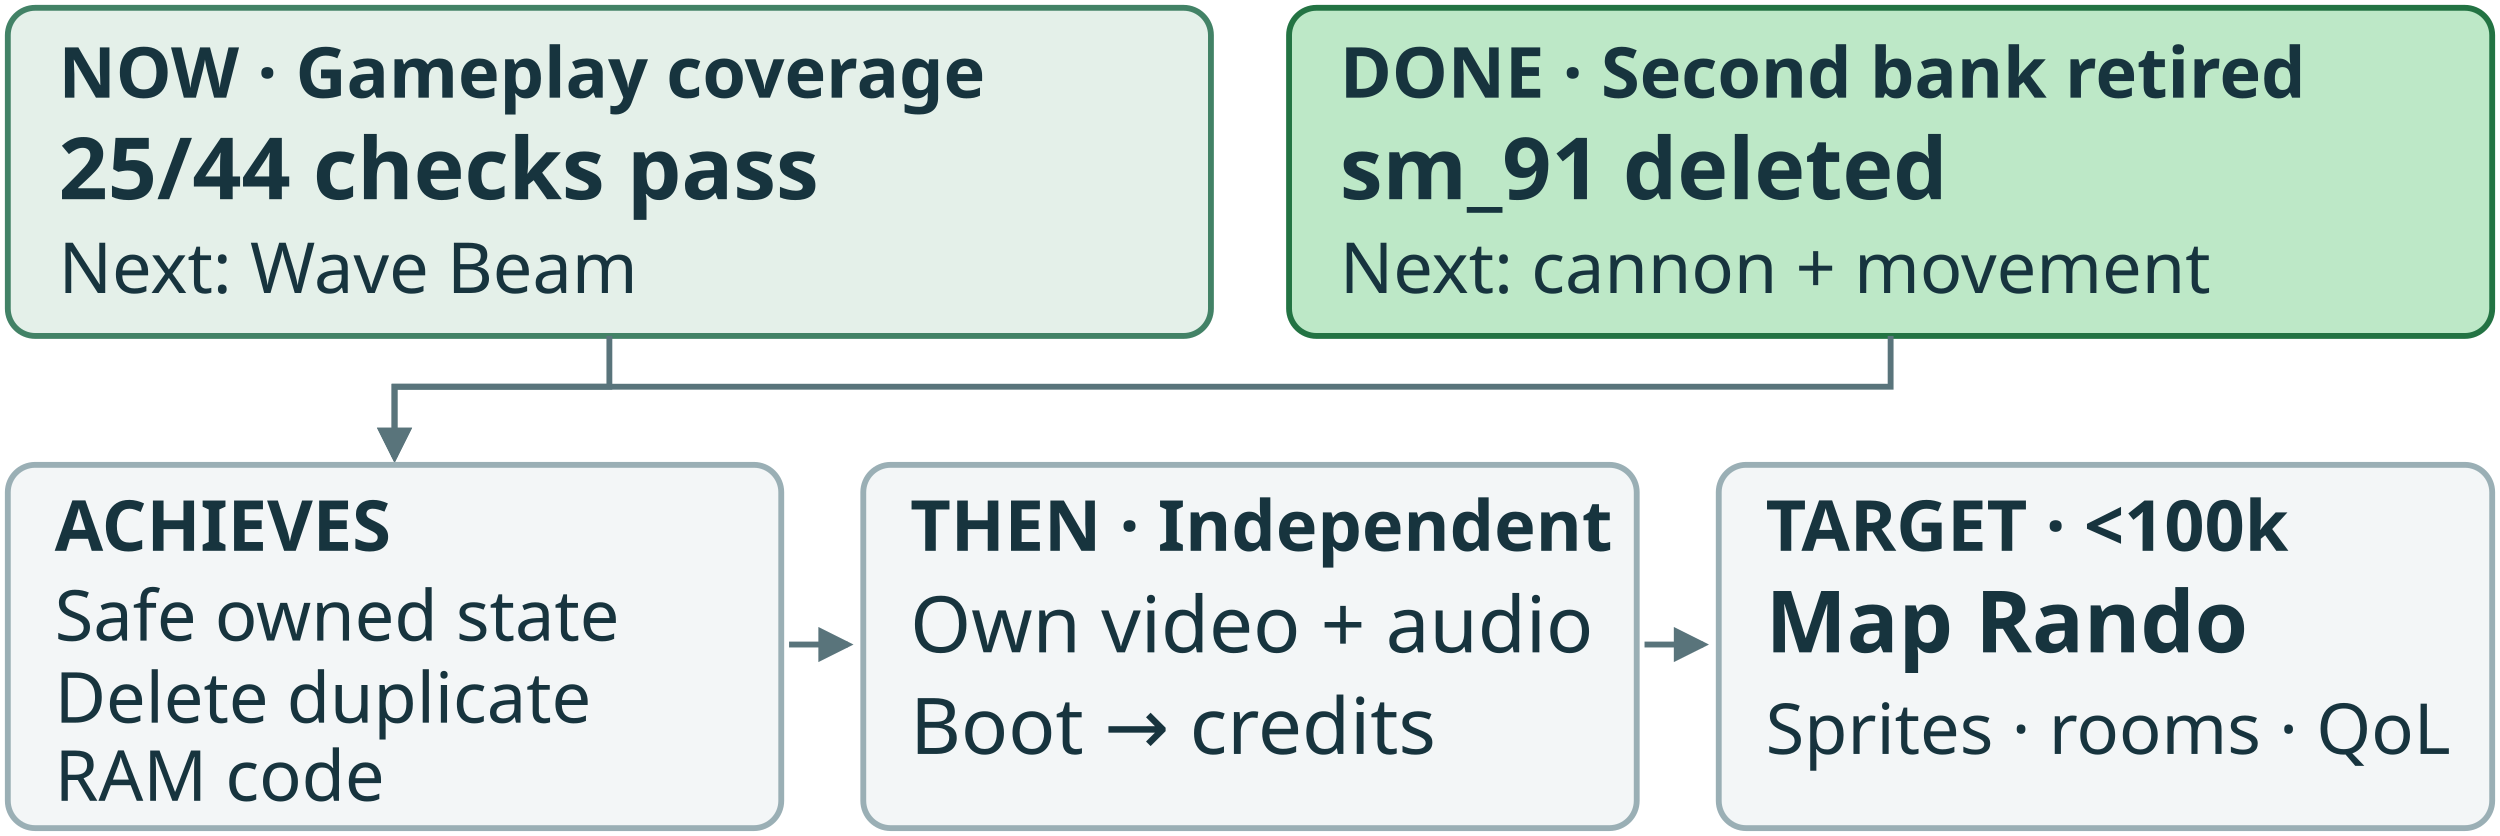
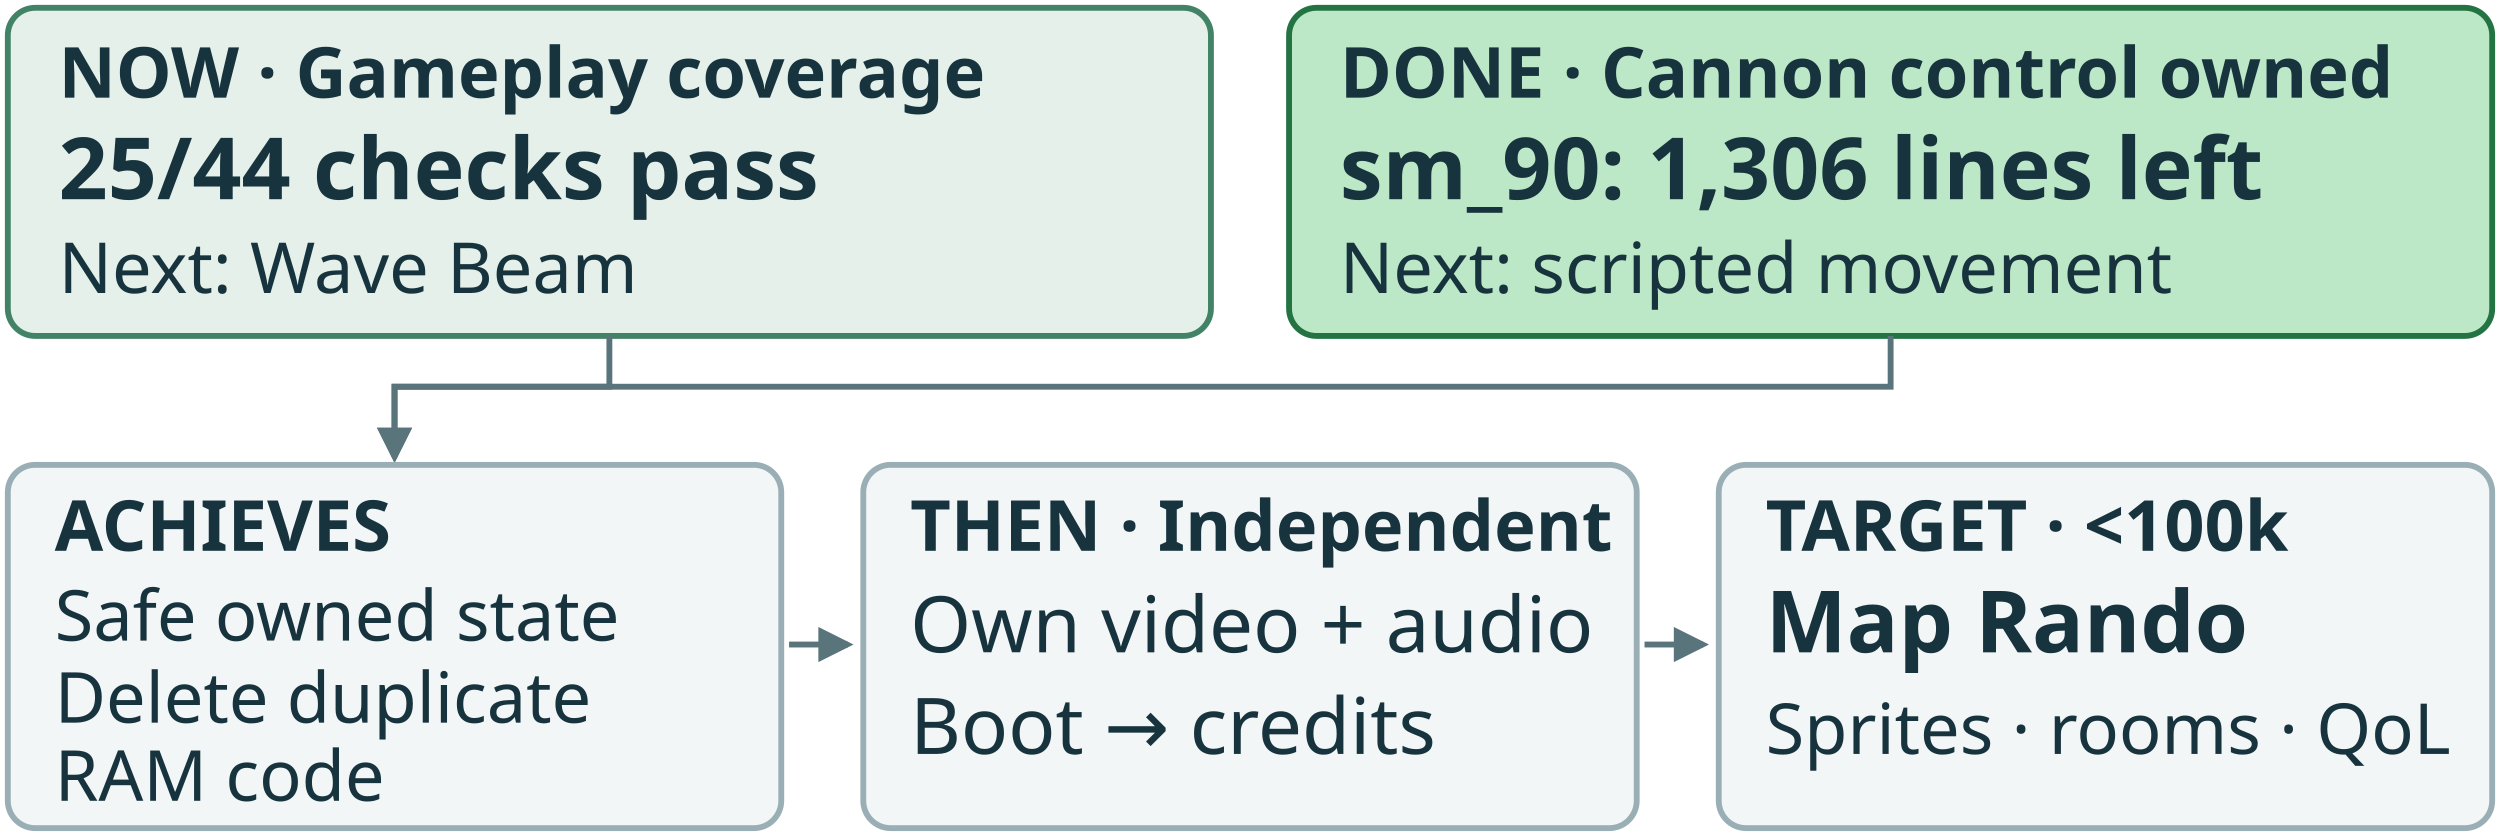
<svg xmlns="http://www.w3.org/2000/svg" width="640" height="214" viewBox="0 0 640 214" role="img" aria-labelledby="title description">
  <defs>
    <marker id="arrow" markerWidth="6" markerHeight="6" refX="5" refY="3" orient="auto">
      <path d="M0 0L6 3L0 6" fill="#59747b" />
    </marker>
  </defs>
  <style>text{font-family:system-ui,Segoe UI,sans-serif;fill:#17343e} .tag{font-size:18px;font-weight:650}.name{font-size:22px;font-weight:650}.note{font-size:20px}.small{font-size:18px}.now{fill:#e4f0e9;stroke:#428266}.done{fill:#bde8c7;stroke:#237343}.later{fill:#f3f6f7;stroke:#9aafb5}rect{stroke-width:1.5}path.link{fill:none;stroke:#59747b;stroke-width:1.5;marker-end:url(#arrow)}</style>
  <g aria-label="Now: gameplay coverage">
    <rect class="now" x="2" y="2" width="308" height="84" rx="7" />
    <text x="15" y="25" class="tag">NOW · Gameplay coverage</text>
    <text x="15" y="51" class="name">25/44 checks pass</text>
    <text x="15" y="75" class="small">Next: Wave Beam</text>
  </g>
-   <g aria-label="Done: sm_91 deleted. Next: cannon and forced movement in sm_90">
+   <g aria-label="Done: cannon control owned; sm_91 deleted. Next: scripted movement in sm_90">
    <rect class="done" x="330" y="2" width="308" height="84" rx="7" />
-     <text x="343" y="25" class="tag">DONE · Second bank retired</text>
-     <text x="343" y="51" class="name">sm_91 deleted</text>
-     <text x="343" y="75" class="small">Next: cannon + movement</text>
+     <text x="343" y="25" class="tag">DONE · Cannon control owned</text>
+     <text x="343" y="51" class="name">sm_90: 1,306 lines left</text>
+     <text x="343" y="75" class="small">Next: scripted movement</text>
  </g>
  <path class="link" d="M156 86V99H101V117" />
  <path class="link" d="M484 86V99H101V117" />
  <g aria-label="Achieves: safe owned state with duplicate RAM code deleted">
    <rect class="later" x="2" y="119" width="198" height="93" rx="7" />
    <text x="14" y="141" class="tag">ACHIEVES</text>
    <text x="14" y="164" class="small">Safe owned state</text>
    <text x="14" y="185" class="small">Delete duplicate</text>
    <text x="14" y="205" class="small">RAM code</text>
  </g>
  <path class="link" d="M202 165H217" />
  <g aria-label="Then: independent engine">
    <rect class="later" x="221" y="119" width="198" height="93" rx="7" />
    <text x="233" y="141" class="tag">THEN · Independent</text>
    <text x="233" y="167" class="note">Own video + audio</text>
    <text x="233" y="193" class="note">Boot → credits</text>
  </g>
  <path class="link" d="M421 165H436" />
  <g aria-label="Target: Map Rando engine">
    <rect class="later" x="440" y="119" width="198" height="93" rx="7" />
    <text x="452" y="141" class="tag">TARGET · &lt;100k</text>
    <text x="452" y="167" class="name">Map Rando</text>
    <text x="452" y="193" class="small">Sprites · rooms · QoL</text>
  </g>
</svg>
